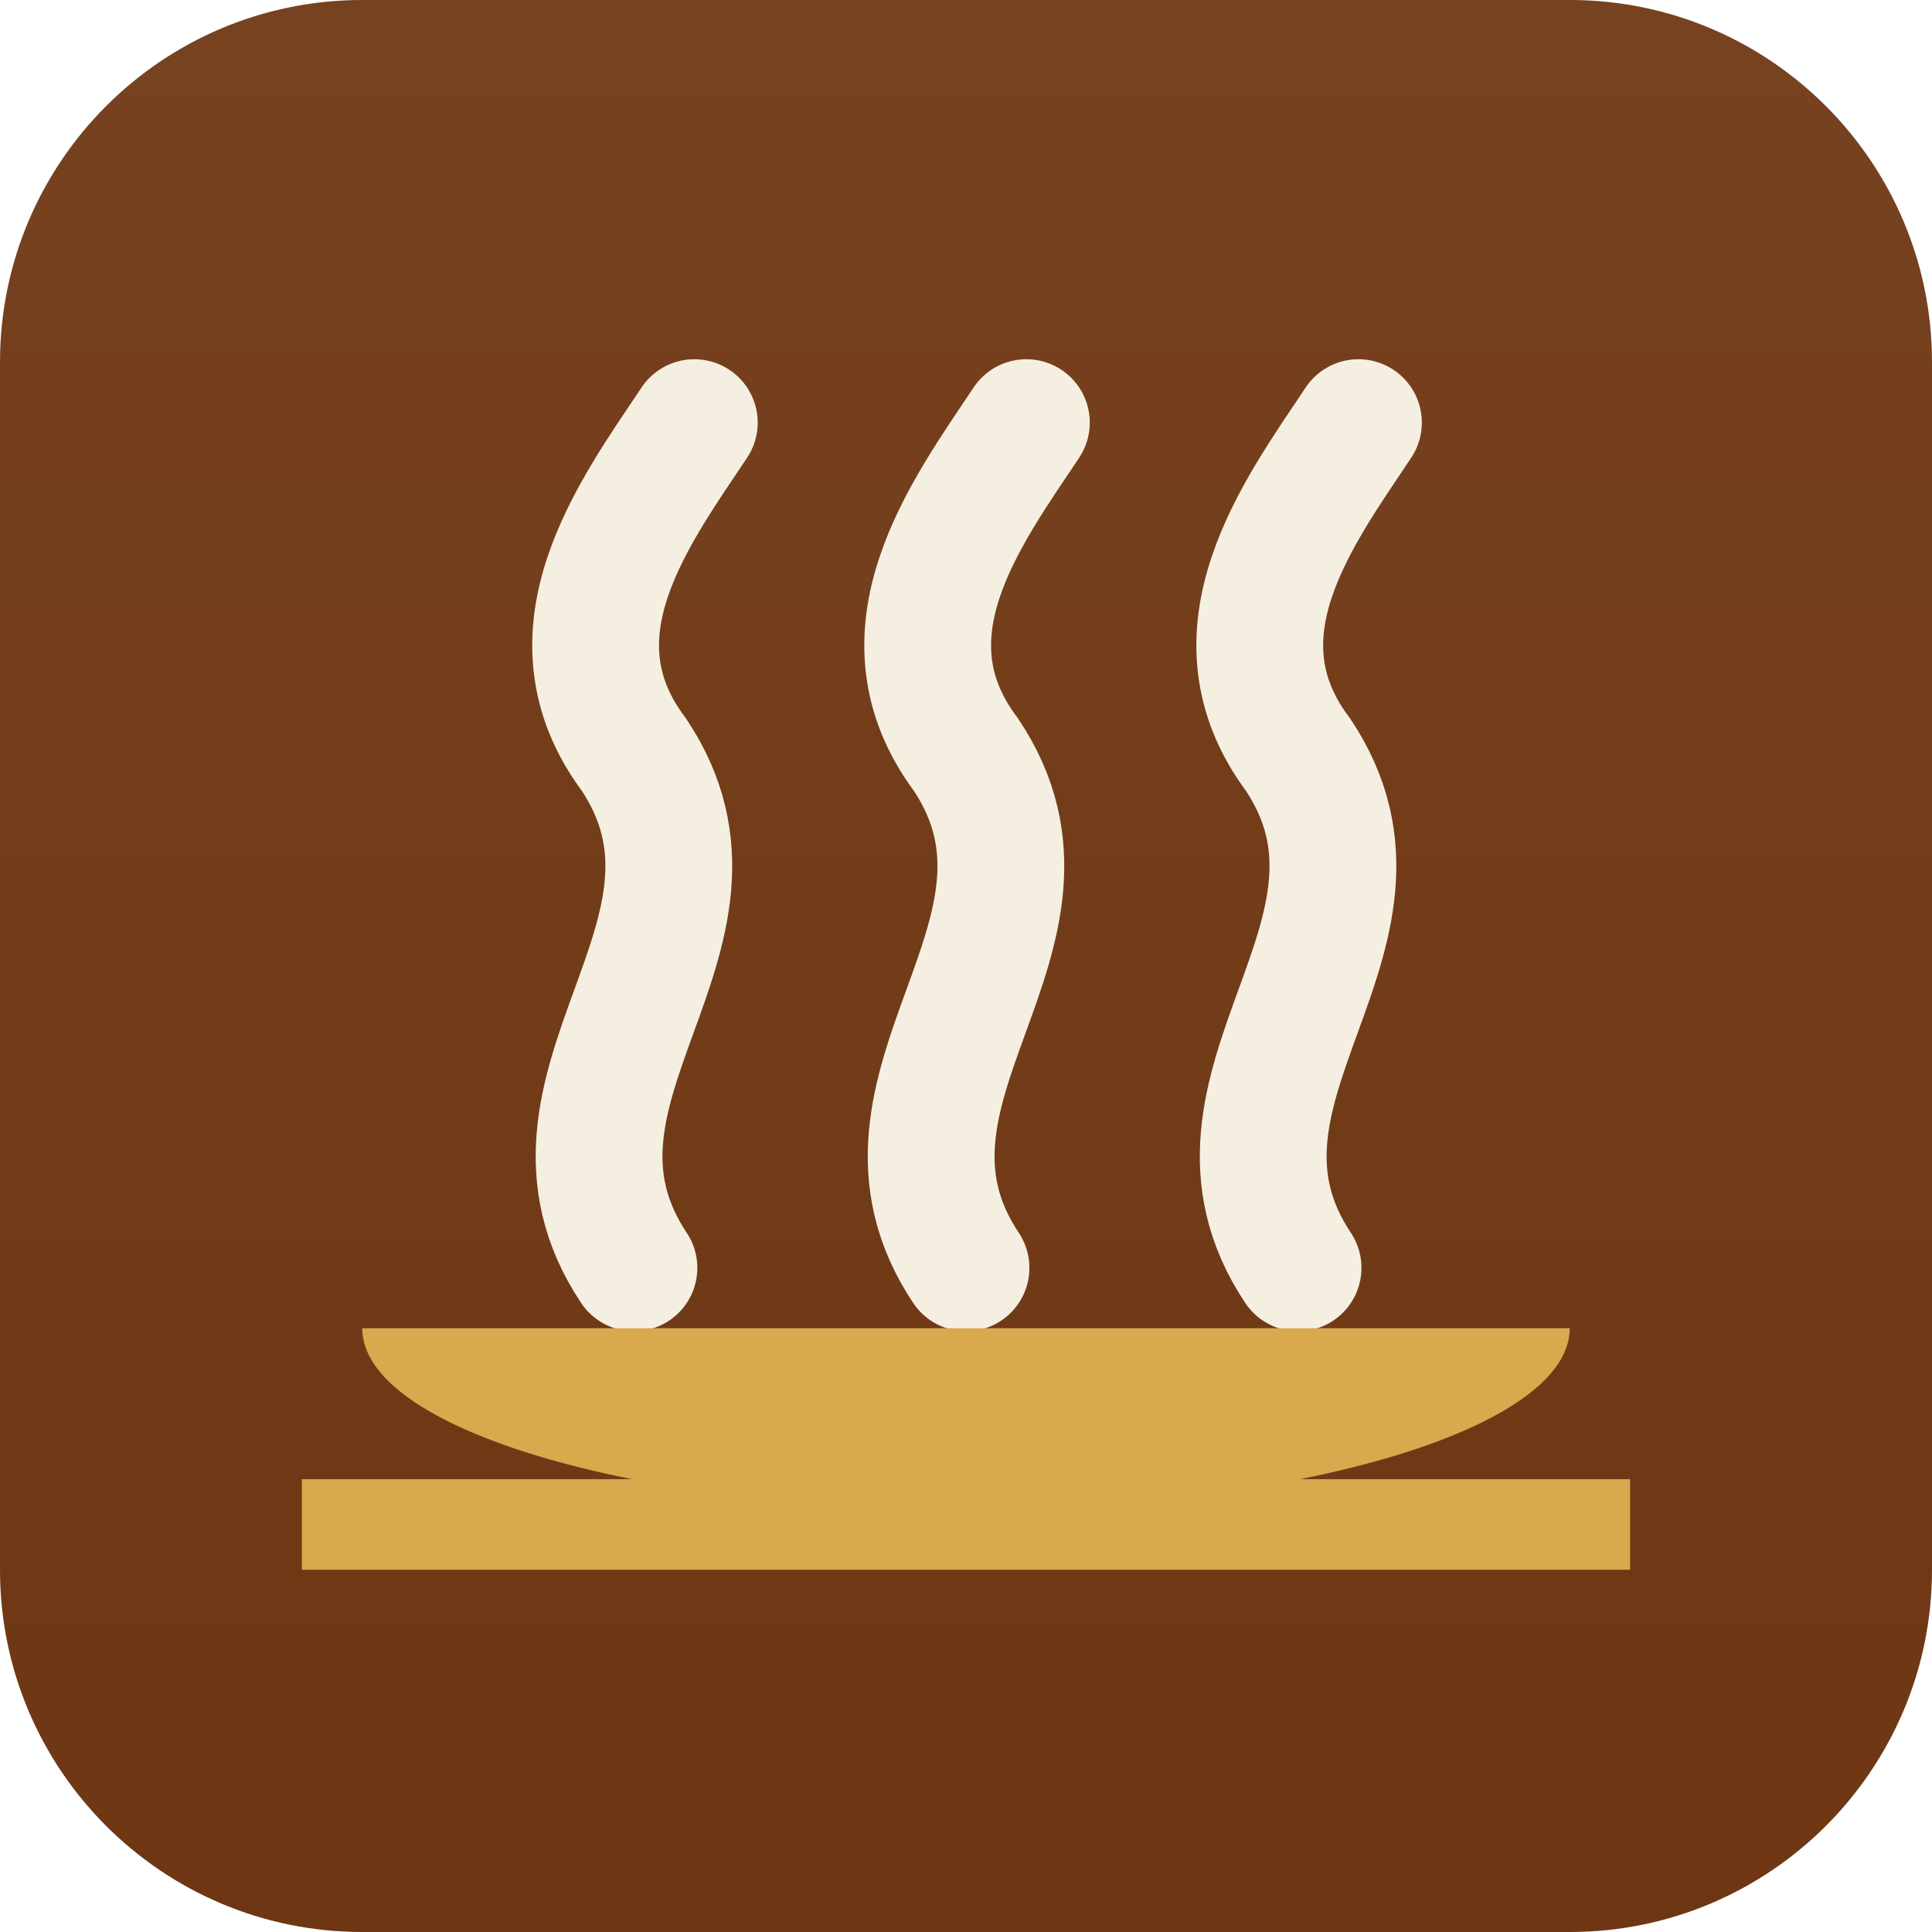
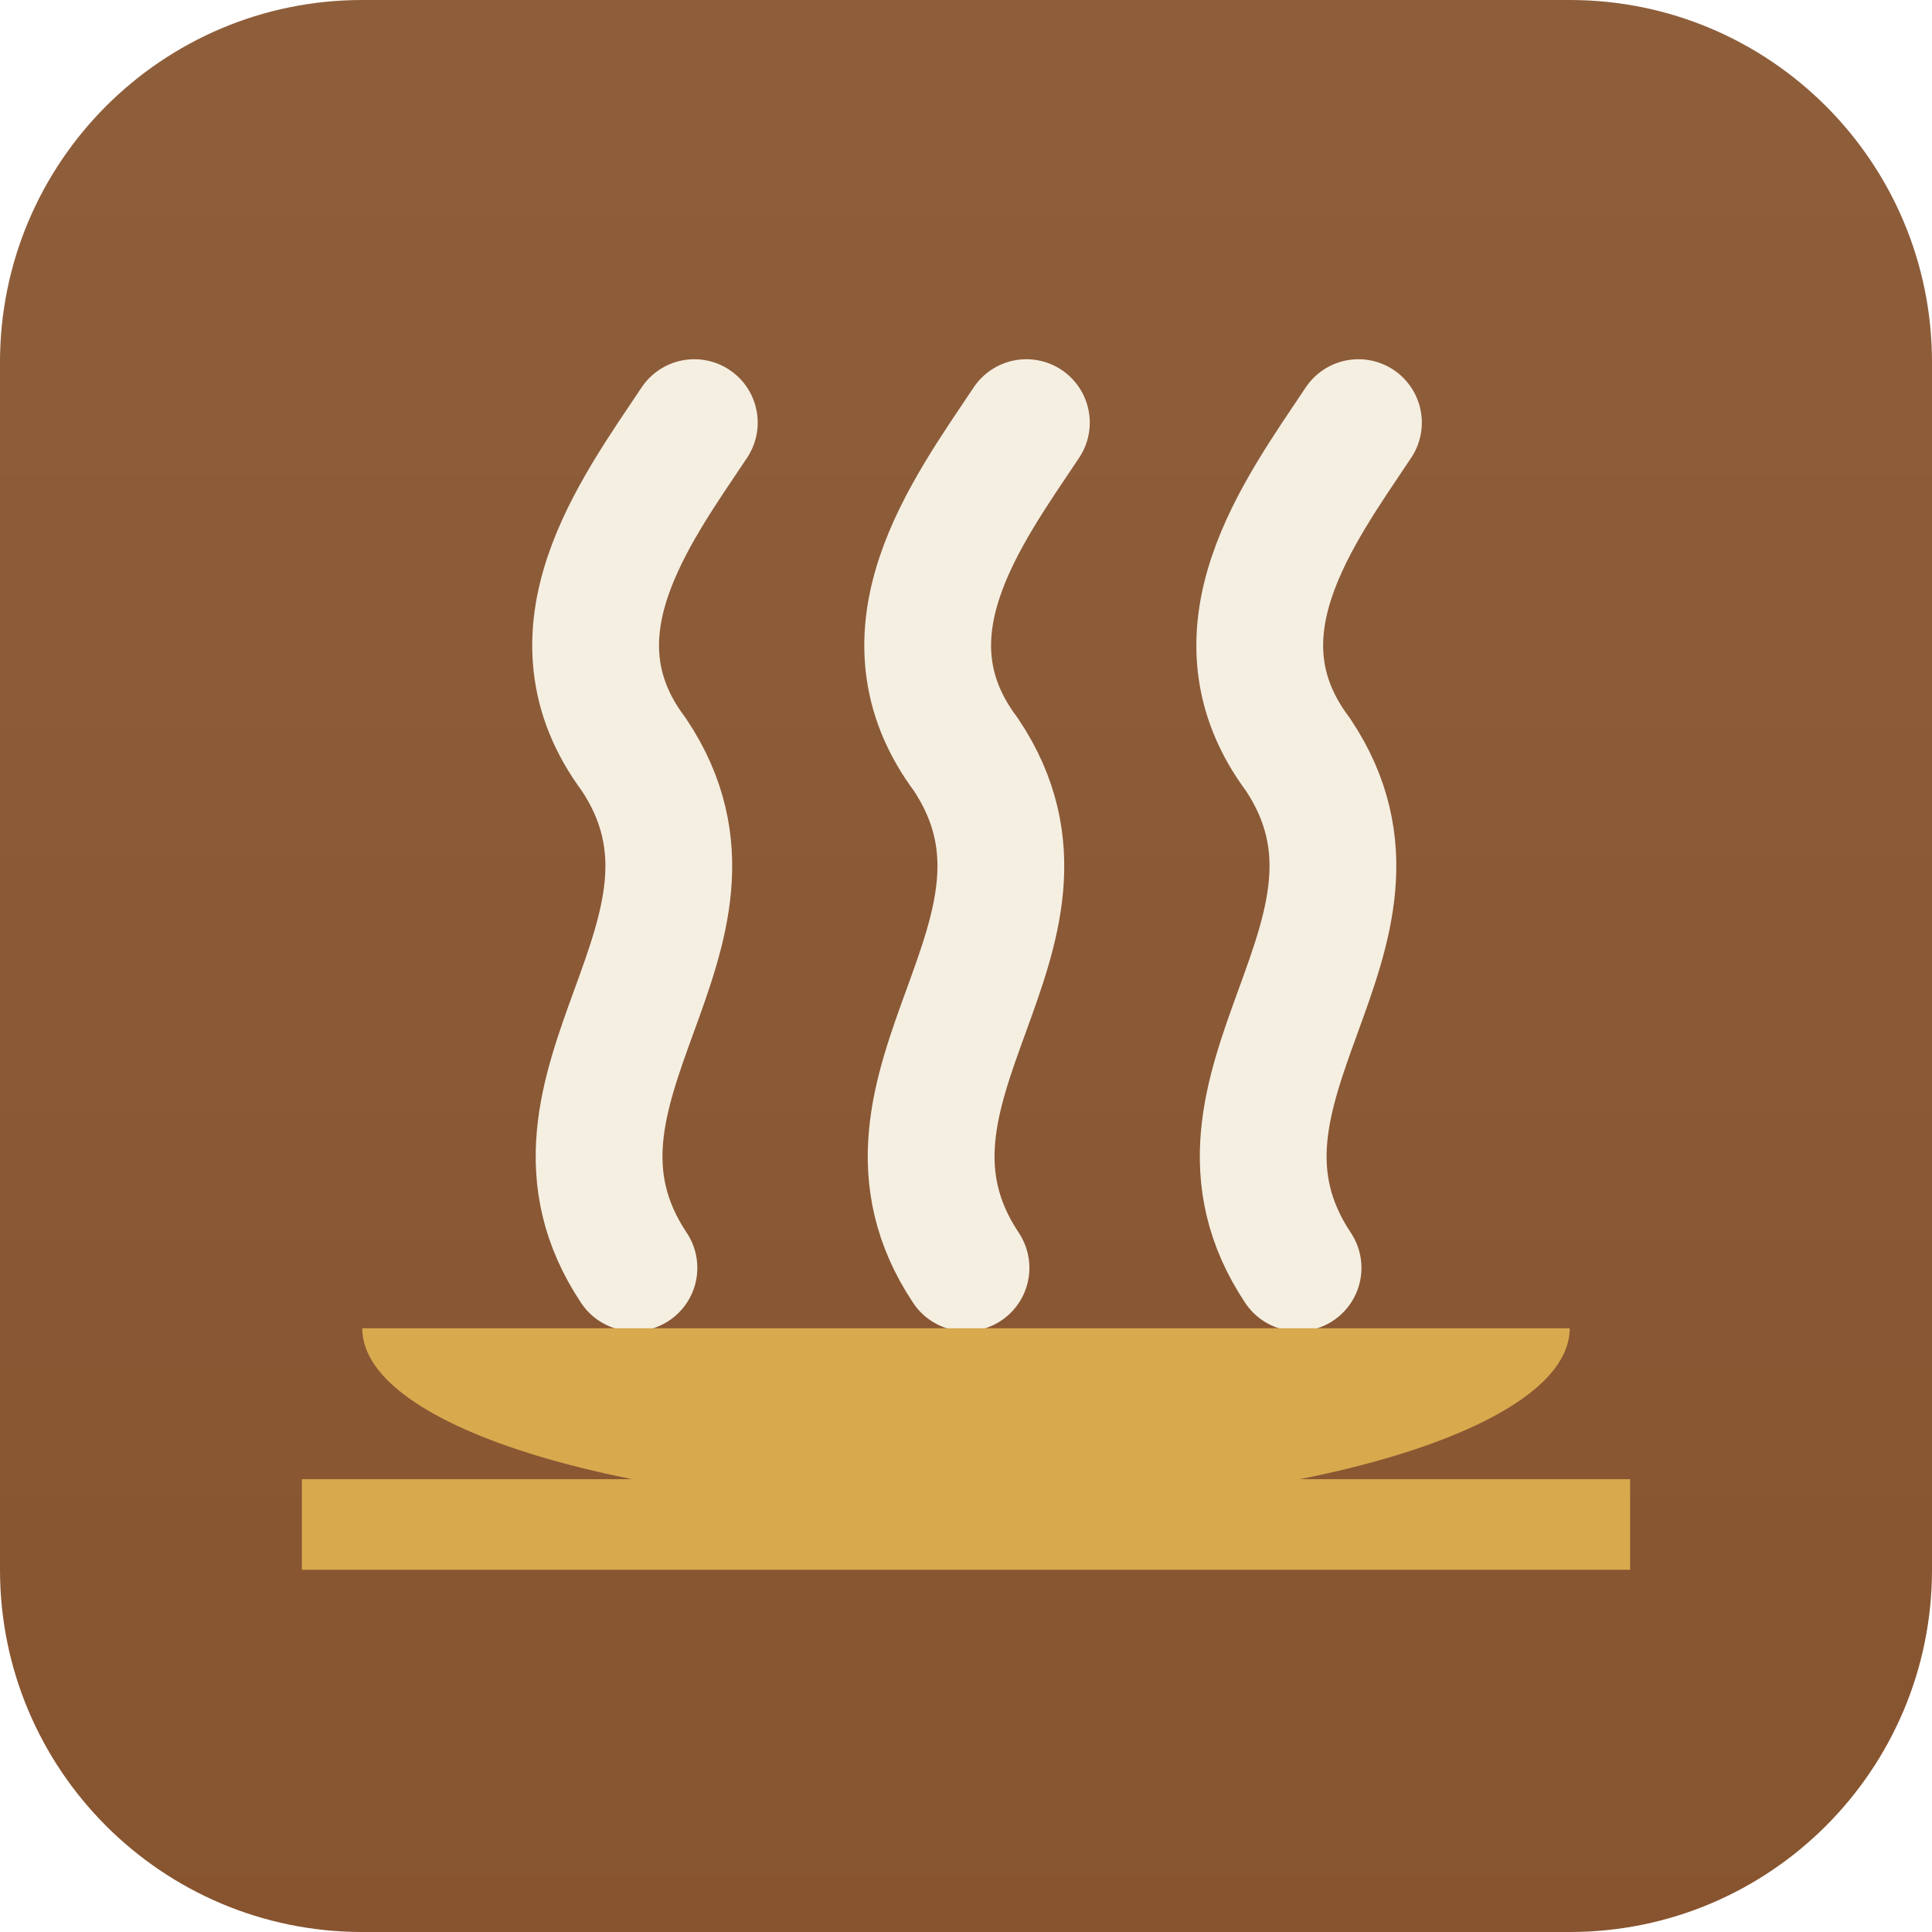
<svg xmlns="http://www.w3.org/2000/svg" viewBox="0 0 64 64">
  <defs>
    <linearGradient id="t" x1="0" y1="0" x2="0" y2="1">
      <stop offset="0" stop-color="#fff" stop-opacity=".06" />
      <stop offset="1" stop-color="#fff" stop-opacity="0" />
    </linearGradient>
  </defs>
-   <rect width="64" height="64" rx="12" fill="#6E3612" />
+   <rect width="64" height="64" rx="12" fill="#87542F" />
  <rect width="64" height="64" rx="12" fill="url(#t)" />
  <g transform="translate(32 32) scale(1) translate(-32 -32)">
    <path d="M21 42 C17 36 25 31 21 25 C18 21 21 17 23 14 M32 42 C28 36 36 31 32 25 C29 21 32 17 34 14 M43 42 C39 36 47 31 43 25 C40 21 43 17 45 14" fill="none" stroke="#F5EFE2" stroke-width="4.2" stroke-linecap="round" />
    <path d="M12 44 H52 A20 6 0 0 1 12 44 Z" fill="#D9A94E" />
    <rect x="10" y="49" width="44" height="3" fill="#D9A94E" />
  </g>
</svg>
